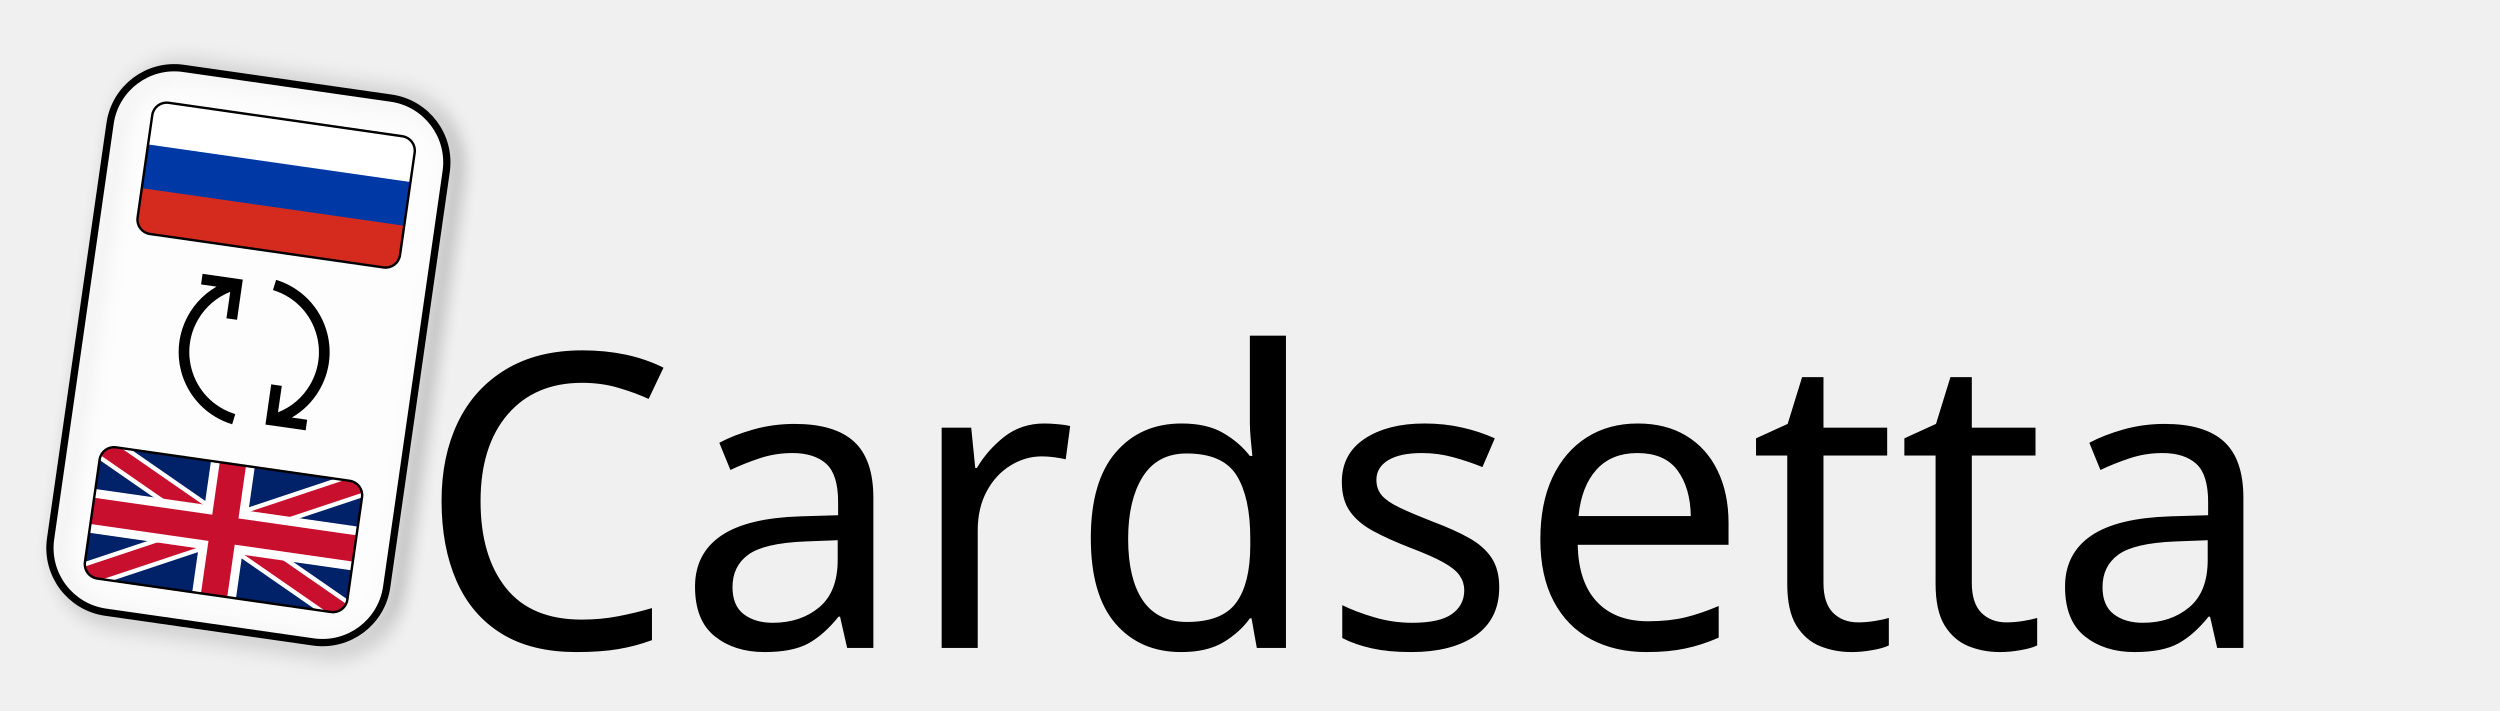
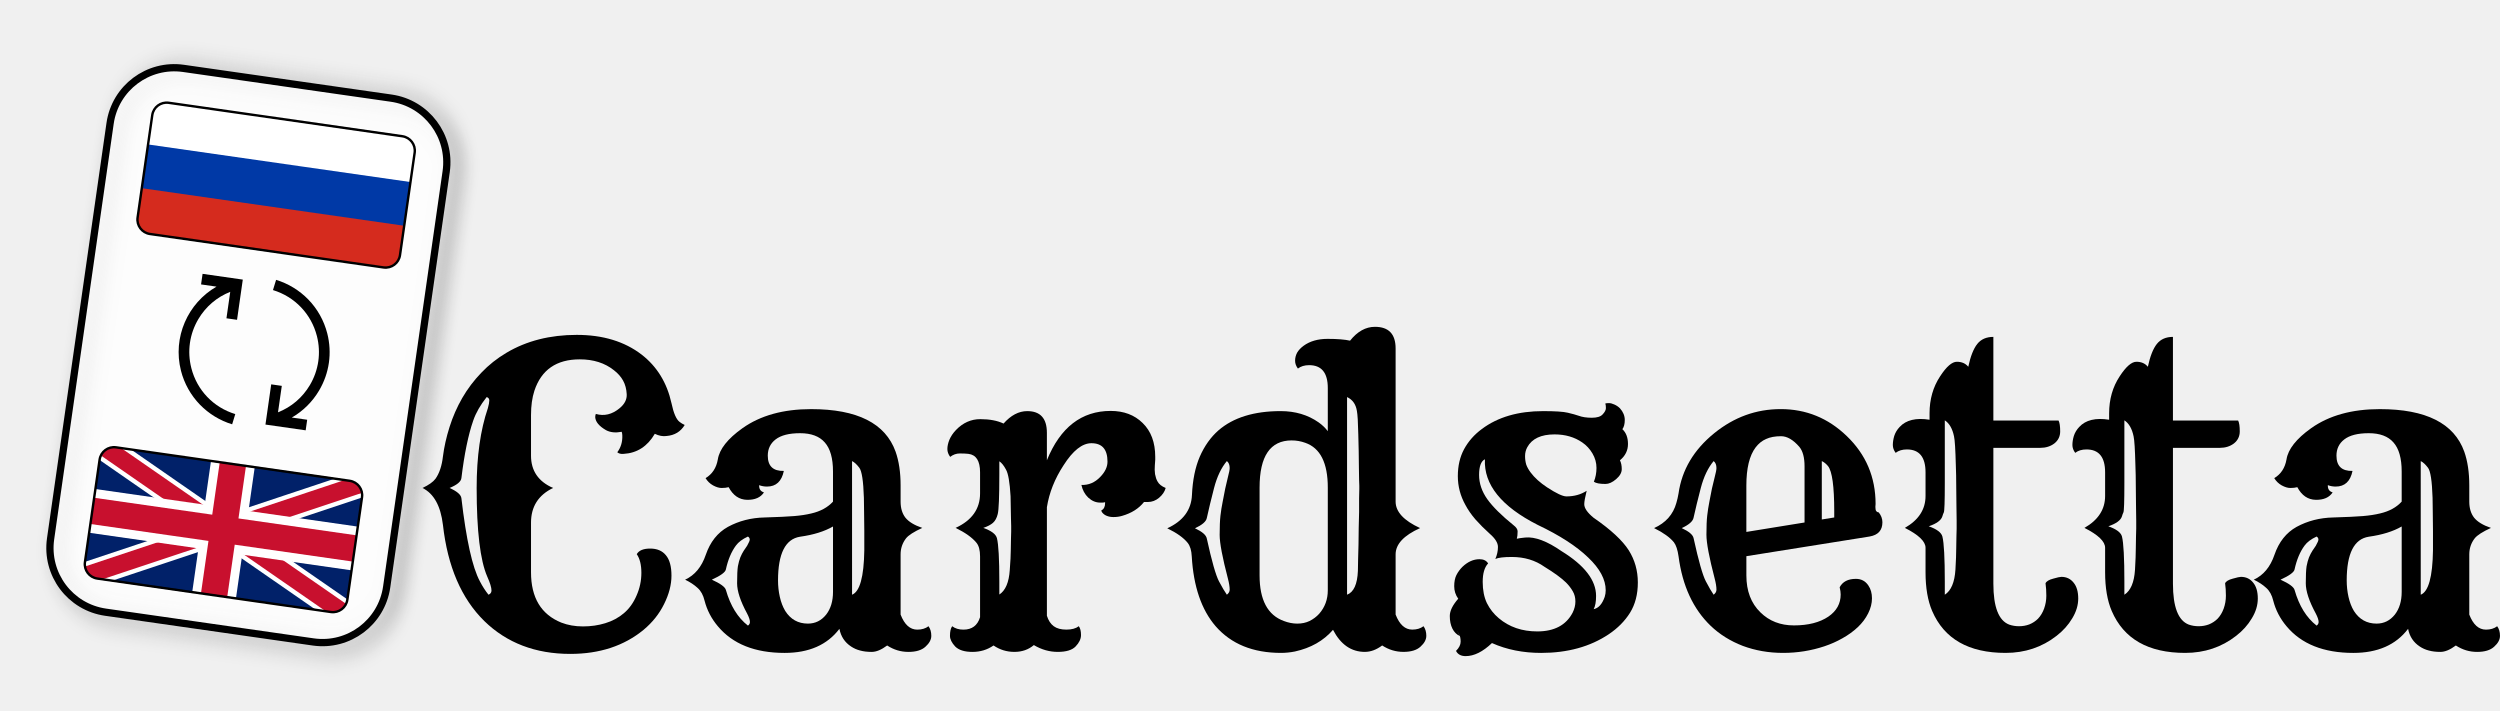
<svg xmlns="http://www.w3.org/2000/svg" width="281.453mm" height="79.971mm" viewBox="0 0 281.453 79.971" version="1.1" id="svg8">
  <defs id="defs2">
    <clipPath clipPathUnits="userSpaceOnUse" id="clipPath1662">
      <rect style="opacity:1;fill:none;fill-opacity:1;stroke:#000000;stroke-width:0.5;stroke-linecap:butt;stroke-linejoin:round;stroke-miterlimit:4;stroke-dasharray:none;stroke-opacity:1" id="rect1664" width="53.075" height="26.538" x="164.89" y="95.619" />
    </clipPath>
    <clipPath clipPathUnits="userSpaceOnUse" id="clipPath27">
      <rect style="fill:none;stroke:#000000;stroke-width:0.364;stroke-linejoin:round" id="rect29" width="39.848" height="19.924" x="35.748" y="113.761" ry="2.182" rx="2.182" />
    </clipPath>
    <clipPath clipPathUnits="userSpaceOnUse" id="clipPath155">
      <rect style="fill:none;stroke:#000000;stroke-width:0.095;stroke-linejoin:round" id="rect157" width="9" height="6" x="1.1180849e-07" y="3.4545022e-07" rx="0.493" ry="0.657" />
    </clipPath>
    <filter style="color-interpolation-filters:sRGB" id="filter4996">
      <feFlood flood-opacity="0.498" flood-color="rgb(0,0,0)" result="flood" id="feFlood4986" />
      <feComposite in="SourceGraphic" in2="flood" operator="in" result="composite1" id="feComposite4988" />
      <feGaussianBlur in="composite1" stdDeviation="2.2" result="blur" id="feGaussianBlur4990" />
      <feOffset dx="2.1" dy="0.5" result="offset" id="feOffset4992" />
      <feComposite in="SourceGraphic" in2="offset" operator="over" result="composite2" id="feComposite4994" />
    </filter>
  </defs>
  <g id="layer1" style="display:inline" transform="translate(-11.57811,-51.4558)">
    <g clip-path="url(#s)" id="g917" transform="matrix(1.044913,0,0,1.044913,37.32117,92.26999)" style="image-rendering:auto" />
  </g>
  <g id="layer2" transform="translate(-11.57811,-51.4558)">
    <g id="g145">
      <g id="g5073" transform="matrix(0.5446837,0,0,0.5446837,1.475924,45.7947)" style="display:inline">
        <rect style="fill:#ffffff;fill-opacity:0.795;stroke:#000000;stroke-width:1.5;stroke-linecap:butt;stroke-linejoin:round;stroke-miterlimit:4;stroke-dasharray:none;stroke-opacity:1;filter:url(#filter4996)" id="rect872" width="70.176" height="113.547" x="45.975" y="16.274" rx="13.405" ry="13.405" transform="rotate(8.151294)" />
        <g id="g168" transform="rotate(8.151294,224.6625,112.2012)">
          <g id="g151" transform="matrix(6.087676,0,0,4.565723,40.72179,56.73151)" clip-path="url(#clipPath155)">
            <rect fill="#ffffff" width="9" height="3" id="rect134" x="0" y="0" />
            <rect fill="#d52b1e" y="3" width="9" height="3" id="rect136" x="0" />
            <rect fill="#0039a6" y="2" width="9" height="2" id="rect138" x="0" />
          </g>
          <rect style="fill:none;stroke:#000000;stroke-width:0.5;stroke-linejoin:round" id="rect159" width="54.789" height="27.394" x="40.722" y="56.732" rx="3" ry="3" />
        </g>
        <g id="g204" transform="rotate(8.151294,129.2574,-757.6104)">
          <g id="g1423" transform="matrix(1.374948,0,0,1.374948,113.2583,-49.95732)" clip-path="url(#clipPath27)">
            <g id="g1507" transform="matrix(0.7507882,0,0,0.7507882,-88.04887,41.97171)" clip-path="url(#clipPath1662)">
              <path d="m 164.89,95.619 v 26.538 h 53.075 V 95.619 Z" fill="#012169" id="path1169" style="stroke-width:0.885" clip-path="none" />
              <path d="m 164.89,95.619 53.075,26.538 m 0,-26.538 -53.075,26.538" stroke="#ffffff" stroke-width="5.308" id="path1171" />
              <g id="path1173" clip-path="url(#t)" style="opacity:1">
                <path style="color:#000000;font-style:normal;font-variant:normal;font-weight:normal;font-stretch:normal;font-size:medium;line-height:normal;font-family:sans-serif;font-variant-ligatures:normal;font-variant-position:normal;font-variant-caps:normal;font-variant-numeric:normal;font-variant-alternates:normal;font-variant-east-asian:normal;font-feature-settings:normal;font-variation-settings:normal;text-indent:0;text-align:start;text-decoration:none;text-decoration-line:none;text-decoration-style:solid;text-decoration-color:#000000;letter-spacing:normal;word-spacing:normal;text-transform:none;writing-mode:lr-tb;direction:ltr;text-orientation:mixed;dominant-baseline:auto;baseline-shift:baseline;text-anchor:start;white-space:normal;shape-padding:0;shape-margin:0;inline-size:0;clip-rule:nonzero;display:inline;overflow:visible;visibility:visible;isolation:auto;mix-blend-mode:normal;color-interpolation:sRGB;color-interpolation-filters:linearRGB;solid-color:#000000;solid-opacity:1;vector-effect:none;fill:#000000;fill-opacity:1;fill-rule:nonzero;stroke:none;stroke-width:3.538;stroke-linecap:butt;stroke-linejoin:miter;stroke-miterlimit:4;stroke-dasharray:none;stroke-dashoffset:0;stroke-opacity:1;color-rendering:auto;image-rendering:auto;shape-rendering:auto;text-rendering:auto;enable-background:accumulate;stop-color:#000000;stop-opacity:1" d="m 164.89,95.619 53.075,26.538 m 0,-26.538 -53.075,26.538" id="path1565" />
                <path style="color:#000000;font-style:normal;font-variant:normal;font-weight:normal;font-stretch:normal;font-size:medium;line-height:normal;font-family:sans-serif;font-variant-ligatures:normal;font-variant-position:normal;font-variant-caps:normal;font-variant-numeric:normal;font-variant-alternates:normal;font-variant-east-asian:normal;font-feature-settings:normal;font-variation-settings:normal;text-indent:0;text-align:start;text-decoration:none;text-decoration-line:none;text-decoration-style:solid;text-decoration-color:#000000;letter-spacing:normal;word-spacing:normal;text-transform:none;writing-mode:lr-tb;direction:ltr;text-orientation:mixed;dominant-baseline:auto;baseline-shift:baseline;text-anchor:start;white-space:normal;shape-padding:0;shape-margin:0;inline-size:0;clip-rule:nonzero;display:inline;overflow:visible;visibility:visible;isolation:auto;mix-blend-mode:normal;color-interpolation:sRGB;color-interpolation-filters:linearRGB;solid-color:#000000;solid-opacity:1;vector-effect:none;fill:#c8102e;fill-opacity:1;fill-rule:nonzero;stroke:none;stroke-linecap:butt;stroke-linejoin:miter;stroke-miterlimit:4;stroke-dasharray:none;stroke-dashoffset:0;stroke-opacity:1;color-rendering:auto;image-rendering:auto;shape-rendering:auto;text-rendering:auto;enable-background:accumulate;stop-color:#000000;stop-opacity:1" d="m 165.682,94.037 -1.584,3.164 23.373,11.686 -23.373,11.688 1.584,3.164 25.746,-12.873 25.746,12.873 1.582,-3.164 -23.373,-11.688 23.373,-11.686 -1.582,-3.164 -25.746,12.873 z" id="path1567" />
              </g>
              <path d="M 191.427,95.619 V 122.156 M 164.89,108.888 h 53.075" stroke="#ffffff" stroke-width="8.846" id="path1175" />
              <path d="M 191.427,95.619 V 122.156 M 164.89,108.888 h 53.075" stroke="#c8102e" stroke-width="5.308" id="path1177" />
            </g>
          </g>
          <rect style="fill:none;stroke:#000000;stroke-width:0.5;stroke-linejoin:round" id="rect161" width="54.789" height="27.395" x="162.411" y="106.458" rx="3" ry="3" />
        </g>
        <g id="g1714" transform="matrix(0.07291585,0.01044407,-0.01044407,0.07291585,57.83949,65.50404)">
          <g id="g1657">
            <path d="m 43.841,281.457 c -18.585,-44.869 -18.586,-94.29 0,-139.159 15.615,-37.697 42.78,-68.384 77.674,-88.255 v 75.005 h 30 V 15.053 H 37.519 v 30 h 43.755 c -73,57.164 -102.324,158.139 -65.15,247.885 14.167,34.202 37.07,64.159 66.234,86.634 28.274,21.789 61.873,36.201 97.162,41.677 l 4.601,-29.646 C 120.778,381.774 68.338,340.598 43.841,281.457 Z" id="path1653" />
            <path d="m 407.517,292.938 c 21.651,-52.272 21.651,-109.848 0,-162.12 C 393.35,96.616 370.447,66.659 341.283,44.185 313.008,22.395 279.409,7.983 244.12,2.507 l -4.6,29.646 c 63.342,9.829 115.782,51.005 140.279,110.146 18.585,44.869 18.585,94.29 0,139.159 -15.614,37.697 -42.78,68.384 -77.673,88.255 v -75.005 h -30 v 113.995 h 113.995 v -30 h -43.625 c 28.453,-22.217 50.831,-51.508 65.021,-85.765 z" id="path1655" />
          </g>
          <g id="g1659" />
          <g id="g1661" />
          <g id="g1663" />
          <g id="g1665" />
          <g id="g1667" />
          <g id="g1669" />
          <g id="g1671" />
          <g id="g1673" />
          <g id="g1675" />
          <g id="g1677" />
          <g id="g1679" />
          <g id="g1681" />
          <g id="g1683" />
          <g id="g1685" />
          <g id="g1687" />
        </g>
      </g>
-       <text xml:space="preserve" style="font-size:46.263px;line-height:1.25;font-family:Rye;-inkscape-font-specification:Rye;stroke-width:1.157" x="58.462" y="124.396" id="text5081">
-         <tspan id="tspan5079" x="58.462" y="124.396" style="stroke-width:1.157">Cardsetta</tspan>
-       </text>
+       <g aria-label="Cardsetta" id="text5081" style="font-size:46.263px;line-height:1.25;font-family:Rye;-inkscape-font-specification:Rye;stroke-width:1.157">
+         <path d="m 81.82,120.488 q 0.904,-0.768 1.423,-1.988 0.542,-1.22 0.542,-2.553 0,-1.355 -0.52,-2.101 0.361,-0.632 1.513,-0.632 1.152,0 1.762,0.745 0.633,0.745 0.633,2.304 0,1.536 -0.836,3.208 -0.813,1.649 -2.304,2.891 -3.298,2.711 -8.245,2.711 -5.896,0 -9.691,-3.705 -3.863,-3.795 -4.653,-10.82 -0.384,-3.208 -2.304,-4.156 1.062,-0.497 1.468,-1.039 0.655,-0.926 0.836,-2.507 0.203,-1.604 0.745,-3.321 0.542,-1.717 1.423,-3.253 0.904,-1.559 2.146,-2.846 1.242,-1.31 2.846,-2.259 3.388,-2.01 7.906,-2.01 4.405,0 7.296,2.214 2.598,2.01 3.366,5.467 0.361,1.717 0.926,2.123 0.226,0.181 0.565,0.339 -0.678,1.129 -2.056,1.242 -0.61,0.09 -1.31,-0.248 -1.242,2.123 -3.501,2.259 -0.474,0.045 -0.723,-0.181 0.61,-0.813 0.565,-1.898 0,-0.203 -0.068,-0.407 -1.039,0.203 -1.762,-0.181 -1.175,-0.678 -1.22,-1.468 0,-0.181 0.068,-0.361 1.401,0.407 2.666,-0.633 0.858,-0.7 0.813,-1.581 -0.045,-0.881 -0.407,-1.536 -0.361,-0.655 -1.039,-1.175 -1.536,-1.22 -3.84,-1.22 -3.931,0 -5.105,3.524 -0.384,1.175 -0.384,2.756 v 4.563 q 0,2.553 2.485,3.637 -2.485,1.197 -2.485,3.908 v 5.58 q 0,4.292 3.411,5.67 1.107,0.429 2.44,0.429 1.333,0 2.507,-0.361 1.197,-0.361 2.101,-1.129 z m -15.248,-2.078 q 0.339,-0.136 0.339,-0.474 0,-0.497 -0.474,-1.559 -1.197,-2.733 -1.197,-9.985 0,-5.286 1.265,-8.991 0.158,-0.565 0.158,-0.858 0,-0.294 -0.294,-0.384 -1.062,1.333 -1.513,2.643 -0.836,2.394 -1.333,6.483 -0.068,0.587 -1.333,1.107 1.265,0.565 1.333,1.152 0.813,7.003 2.078,9.352 0.429,0.836 0.971,1.513 z" style="stroke-width:1.157" id="path63" />
+         <path d="m 106.081,122.25 q -2.056,2.711 -6.167,2.711 -5.015,0 -7.522,-3.004 -1.084,-1.288 -1.491,-2.869 -0.226,-0.949 -0.791,-1.446 -0.565,-0.52 -1.401,-0.926 1.626,-0.745 2.327,-2.801 0.745,-2.169 2.485,-3.14 1.875,-1.017 4.134,-1.062 2.259,-0.068 3.343,-0.158 1.084,-0.09 1.92,-0.294 1.559,-0.361 2.44,-1.333 v -3.388 q 0,-2.236 -0.926,-3.275 -0.904,-1.039 -2.779,-1.039 -1.852,0 -2.756,0.7 -0.881,0.678 -0.881,1.83 0,1.762 1.807,1.717 -0.361,1.762 -1.898,1.762 -0.452,0 -0.881,-0.158 v 0.068 q 0,0.587 0.542,0.745 -0.565,0.858 -1.898,0.836 -1.333,-0.023 -2.078,-1.423 -0.339,0.09 -0.791,0.09 -0.429,0 -0.971,-0.294 -0.52,-0.294 -0.836,-0.813 1.129,-0.678 1.378,-2.101 0.271,-1.739 2.778,-3.524 3.027,-2.146 7.726,-2.146 7.793,0 9.51,4.789 0.565,1.604 0.565,3.795 v 1.83 q 0,1.107 0.542,1.807 0.565,0.7 1.898,1.152 -1.423,0.655 -1.83,1.175 -0.61,0.791 -0.61,1.807 v 6.777 q 0.655,1.694 1.875,1.694 0.768,0 1.265,-0.384 0.316,0.429 0.316,1.084 0,0.632 -0.655,1.22 -0.633,0.587 -1.92,0.587 -1.288,0 -2.394,-0.723 -0.971,0.723 -1.739,0.723 -0.745,0 -1.31,-0.158 -0.542,-0.136 -1.017,-0.452 -1.062,-0.7 -1.31,-1.988 z m 1.423,-3.84 q 1.31,-0.52 1.378,-4.992 0,-0.949 0,-2.169 0,-1.22 -0.023,-2.078 0,-0.881 -0.023,-1.672 -0.09,-2.846 -0.52,-3.388 -0.429,-0.565 -0.813,-0.745 z m -8.335,-1.604 q 0,0.949 0.203,1.852 0.203,0.904 0.61,1.581 0.904,1.423 2.553,1.423 1.242,0 2.056,-1.017 0.768,-0.994 0.768,-2.553 v -7.364 q -1.446,0.836 -3.705,1.152 -2.485,0.384 -2.485,4.924 z m -3.388,5.083 q 0.226,-0.158 0.226,-0.407 0,-0.339 -0.316,-0.949 -1.129,-2.078 -1.129,-3.411 0,-1.333 0.09,-1.92 0.113,-0.587 0.271,-0.994 0.181,-0.429 0.384,-0.745 0.226,-0.316 0.384,-0.565 0.294,-0.52 0.294,-0.7 0,-0.203 -0.203,-0.339 -0.926,0.429 -1.355,1.017 -0.768,1.039 -1.129,2.688 -0.09,0.474 -1.581,1.152 1.446,0.655 1.581,1.152 0.768,2.688 2.485,4.021 z" style="stroke-width:1.157" id="path65" />
+         <path d="m 123.429,124.125 q -1.039,0.723 -2.372,0.723 -1.333,0 -1.943,-0.61 -0.587,-0.633 -0.587,-1.197 0,-0.745 0.248,-1.084 0.497,0.384 1.265,0.384 1.446,0 1.875,-1.401 v -6.845 q 0,-1.039 -0.407,-1.536 -0.723,-0.881 -2.349,-1.672 2.756,-1.265 2.756,-3.885 v -2.372 q 0,-1.92 -1.31,-2.078 -0.384,-0.045 -0.971,-0.045 -0.587,0 -1.084,0.384 -0.316,-0.429 -0.316,-0.881 0,-0.474 0.226,-1.039 0.248,-0.587 0.745,-1.107 1.175,-1.22 2.733,-1.22 1.581,0 2.62,0.497 1.242,-1.401 2.666,-1.401 2.214,0 2.214,2.44 v 3.095 q 2.259,-5.557 7.183,-5.557 2.214,0 3.592,1.355 1.423,1.378 1.423,3.818 v 0.316 q 0,0.158 -0.045,0.655 -0.045,0.474 0.023,0.971 0.09,0.497 0.271,0.813 0.248,0.474 0.926,0.745 -0.158,0.61 -0.745,1.107 -0.565,0.474 -1.265,0.474 h -0.429 q -0.881,1.107 -2.462,1.559 -0.452,0.136 -0.994,0.136 -0.52,0 -0.926,-0.226 -0.384,-0.248 -0.429,-0.52 0.429,-0.203 0.429,-0.813 v -0.113 q -0.181,0.045 -0.316,0.045 h -0.226 q -0.745,0 -1.355,-0.565 -0.587,-0.565 -0.768,-1.423 1.22,0.045 2.123,-0.904 0.813,-0.836 0.813,-1.717 0,-2.078 -1.807,-2.078 -1.559,0 -3.14,2.485 -1.491,2.282 -1.875,4.721 v 12.221 q 0.248,0.791 0.768,1.175 0.52,0.384 1.423,0.384 0.904,0 1.401,-0.384 0.248,0.339 0.248,0.994 0,0.655 -0.61,1.288 -0.587,0.61 -2.01,0.61 -1.401,0 -2.688,-0.768 -0.904,0.768 -2.191,0.768 -1.288,0 -2.349,-0.723 z m 1.943,-10.707 q 0.023,-0.768 0.023,-1.288 0.023,-0.52 0.023,-0.836 v -0.61 q 0,-0.339 -0.023,-0.858 0,-0.542 -0.023,-1.197 0,-0.678 -0.023,-1.31 -0.136,-2.349 -0.52,-3.004 -0.361,-0.678 -0.745,-0.926 v 1.468 q 0,3.795 -0.181,4.473 -0.158,0.655 -0.542,0.994 -0.361,0.316 -1.084,0.565 1.355,0.474 1.536,1.152 0.271,1.084 0.271,4.879 v 1.468 q 1.039,-0.678 1.175,-2.756 0.113,-1.468 0.113,-2.214 z" style="stroke-width:1.157" id="path67" />
+         <path d="m 165.242,124.847 q -2.304,0 -3.592,-2.485 -1.604,1.852 -4.292,2.44 -0.791,0.158 -1.559,0.158 -4.744,0 -7.364,-3.004 -2.394,-2.779 -2.688,-7.861 -0.045,-0.994 -0.452,-1.514 -0.678,-0.858 -2.304,-1.649 2.666,-1.22 2.779,-3.75 0.113,-2.53 0.881,-4.315 0.791,-1.807 2.101,-2.959 2.507,-2.169 7.003,-2.169 2.462,0 4.269,1.265 0.61,0.429 1.039,0.994 v -4.857 q 0,-2.575 -2.101,-2.575 -0.768,0 -1.265,0.384 -0.316,-0.429 -0.316,-0.881 0,-0.474 0.226,-0.904 0.248,-0.429 0.745,-0.791 1.062,-0.768 2.688,-0.768 1.626,0 2.53,0.203 1.242,-1.559 2.801,-1.559 2.327,0 2.327,2.44 v 17.236 q 0,1.717 2.756,2.982 -2.756,1.242 -2.756,2.959 v 6.777 q 0.655,1.694 1.875,1.694 0.768,0 1.265,-0.384 0.316,0.429 0.316,1.084 0,0.632 -0.655,1.22 -0.632,0.587 -1.92,0.587 -1.288,0 -2.394,-0.723 -0.971,0.723 -1.943,0.723 z m -2.01,-6.438 q 1.129,-0.429 1.22,-2.688 0.023,-0.52 0.023,-1.265 0.023,-0.768 0.045,-1.694 0.023,-0.926 0.023,-1.875 l 0.045,-1.807 q 0,-0.881 0,-1.536 0.023,-0.678 0.023,-1.062 v -0.339 q 0,-0.068 -0.023,-0.632 0,-0.587 -0.023,-1.423 0,-0.858 -0.023,-1.83 l -0.045,-1.898 q -0.045,-2.078 -0.158,-2.643 -0.181,-1.129 -1.107,-1.559 z m -6.235,-17.371 q -3.614,0 -3.614,5.309 v 9.894 q 0,4.134 2.733,5.128 0.768,0.294 1.514,0.294 0.768,0 1.378,-0.294 0.632,-0.316 1.084,-0.813 0.971,-1.107 0.971,-2.643 v -11.566 q 0,-4.156 -2.53,-5.037 -0.745,-0.271 -1.536,-0.271 z m -7.296,17.371 q 0.316,-0.248 0.316,-0.565 0,-0.497 -0.203,-1.265 -0.926,-3.547 -0.926,-4.902 0,-1.378 0.09,-2.169 0.09,-0.791 0.248,-1.559 0.294,-1.626 0.587,-2.756 0.203,-0.768 0.203,-1.039 0,-0.542 -0.316,-0.791 -0.949,1.129 -1.446,3.05 -0.497,1.92 -0.813,3.366 -0.113,0.587 -1.333,1.152 1.22,0.565 1.333,1.152 0.836,3.818 1.378,4.834 0.542,1.017 0.881,1.491 z" style="stroke-width:1.157" id="path69" />
+         <path d="m 179.542,123.854 q -1.536,1.468 -2.959,1.468 -0.791,0 -1.084,-0.587 0.52,-0.52 0.52,-1.039 0,-0.52 -0.158,-0.791 l -0.294,-0.52 0.361,0.678 q -0.542,-0.248 -0.836,-0.836 -0.294,-0.587 -0.294,-1.423 0,-0.858 0.949,-1.943 -0.452,-0.632 -0.452,-1.401 0,-0.768 0.248,-1.265 0.271,-0.52 0.678,-0.926 0.904,-0.858 1.92,-0.858 0.678,0 0.971,0.474 -0.61,0.655 -0.61,2.078 0,1.401 0.474,2.394 0.497,0.994 1.333,1.694 1.762,1.491 4.337,1.491 2.869,0 3.976,-2.101 0.316,-0.633 0.316,-1.265 0,-0.655 -0.294,-1.152 -0.294,-0.52 -0.768,-0.994 -0.791,-0.768 -2.417,-1.762 -1.559,-1.107 -3.682,-1.107 -1.378,0 -1.852,0.226 0.294,-0.678 0.294,-1.355 0,-0.678 -0.904,-1.468 -0.904,-0.813 -1.626,-1.626 -0.7,-0.813 -1.129,-1.626 -0.858,-1.536 -0.858,-3.253 0,-1.717 0.7,-3.027 0.723,-1.333 2.01,-2.282 2.688,-2.01 6.89,-2.01 2.033,0 2.779,0.181 0.768,0.181 1.22,0.339 0.61,0.226 1.491,0.226 0.881,0 1.22,-0.384 0.361,-0.384 0.361,-0.7 0,-0.339 -0.068,-0.52 0.136,-0.045 0.407,-0.045 0.271,0 0.61,0.158 0.361,0.158 0.633,0.429 0.542,0.61 0.542,1.31 0,0.678 -0.271,1.039 0.632,0.587 0.632,1.672 0,1.084 -0.904,1.83 0.203,0.407 0.203,0.994 0,0.587 -0.632,1.129 -0.633,0.542 -1.197,0.542 -0.971,0 -1.31,-0.248 0.294,-0.723 0.294,-1.559 0,-0.858 -0.452,-1.626 -0.452,-0.768 -1.152,-1.242 -1.31,-0.904 -3.117,-0.904 -2.282,0 -3.072,1.446 -0.248,0.452 -0.248,0.994 0,0.52 0.136,0.971 0.158,0.429 0.497,0.881 0.655,0.881 1.852,1.672 1.559,1.017 2.169,1.017 1.31,0 2.282,-0.632 -0.271,1.084 -0.271,1.513 0,0.655 1.039,1.513 2.914,2.01 3.976,3.682 1.017,1.626 1.017,3.614 0,1.988 -0.881,3.411 -0.881,1.401 -2.394,2.417 -3.14,2.101 -7.613,2.101 -3.05,0 -5.534,-1.107 z m -0.791,-20.692 q -0.655,0.316 -0.655,1.762 0,1.423 0.926,2.733 0.926,1.288 2.937,2.914 0.474,0.361 0.474,0.7 0,0.52 -0.09,0.836 0.271,-0.068 0.949,-0.136 1.649,-0.158 4.089,1.536 3.885,2.394 3.885,5.037 0,0.994 -0.271,1.491 0.813,-0.158 1.242,-1.378 0.113,-0.361 0.113,-0.745 0,-1.83 -1.988,-3.705 -1.965,-1.898 -5.67,-3.659 -6.144,-3.117 -5.941,-7.387 z" style="stroke-width:1.157" id="path71" />
+         <path d="m 218.689,117.574 q 0.497,-0.949 1.83,-0.949 0.904,0 1.401,0.745 0.407,0.587 0.407,1.446 0,0.836 -0.429,1.694 -0.429,0.858 -1.175,1.559 -0.745,0.7 -1.717,1.242 -0.949,0.542 -2.033,0.904 -2.236,0.745 -4.653,0.745 -2.417,0 -4.54,-0.791 -2.101,-0.813 -3.614,-2.259 -2.959,-2.846 -3.614,-7.816 -0.158,-1.107 -0.52,-1.581 -0.678,-0.836 -2.236,-1.604 1.965,-0.881 2.507,-2.824 0.158,-0.542 0.248,-1.084 0.565,-3.976 4.021,-6.777 3.343,-2.711 7.477,-2.711 4.292,0 7.432,3.027 3.253,3.117 3.253,7.658 0,0.158 -0.023,0.316 0,0.158 0.023,0.294 0.045,0.294 0.361,0.339 0.407,0.52 0.407,1.107 0,1.355 -1.446,1.604 -0.361,0.068 -1.129,0.181 l -12.74,2.033 v 2.169 q 0,2.62 1.581,4.156 1.491,1.468 3.772,1.468 2.417,0 3.885,-0.994 1.378,-0.949 1.378,-2.485 0,-0.361 -0.113,-0.813 z m -3.953,-7.296 v -6.325 q 0,-1.491 -0.587,-2.191 -1.039,-1.197 -2.056,-1.197 -1.017,0 -1.694,0.316 -0.678,0.294 -1.175,0.949 -1.039,1.378 -1.039,4.292 v 5.218 z m 3.343,-0.565 v -0.7 q 0,-4.202 -0.7,-5.083 -0.316,-0.384 -0.7,-0.565 v 6.574 z m -13.576,8.697 q 0.316,-0.248 0.316,-0.565 0,-0.497 -0.203,-1.265 -0.926,-3.547 -0.926,-4.924 0,-1.401 0.09,-2.169 0.09,-0.791 0.248,-1.581 0.271,-1.536 0.587,-2.711 0.203,-0.768 0.203,-1.039 0,-0.542 -0.316,-0.791 -0.949,1.129 -1.446,3.027 -0.497,1.898 -0.813,3.343 -0.113,0.61 -1.333,1.175 1.22,0.565 1.333,1.129 0.836,3.818 1.378,4.857 0.542,1.039 0.881,1.513 z" style="stroke-width:1.157" id="path73" />
+         <path d="m 241.03,121.098 q 0.429,-0.452 0.678,-1.129 0.248,-0.7 0.248,-1.446 0,-0.768 -0.09,-1.401 0.158,-0.339 0.858,-0.52 0.7,-0.203 0.926,-0.203 0.858,0 1.378,0.655 0.52,0.632 0.52,1.785 0,1.129 -0.678,2.236 -0.655,1.107 -1.762,1.965 -2.462,1.92 -5.738,1.92 -6.235,0 -8.268,-4.721 -0.745,-1.739 -0.745,-4.36 v -2.756 q 0,-1.062 -2.327,-2.236 2.327,-1.333 2.327,-3.592 v -2.666 q 0,-2.575 -2.101,-2.575 -0.768,0 -1.265,0.384 -0.316,-0.429 -0.316,-0.881 0,-0.474 0.158,-1.017 0.181,-0.565 0.61,-1.017 1.084,-1.175 3.366,-0.813 V 97.989 q 0,-2.372 1.197,-4.179 1.062,-1.626 1.875,-1.626 0.836,0 1.288,0.565 0.384,-1.785 1.017,-2.575 0.632,-0.791 1.807,-0.791 v 9.42 h 7.342 q 0.181,0.361 0.181,1.22 0,0.836 -0.655,1.355 -0.655,0.497 -1.581,0.497 h -5.286 v 15.293 q 0,3.931 1.785,4.608 0.52,0.181 1.107,0.181 0.61,0 1.152,-0.203 0.565,-0.226 0.994,-0.655 z m -10.504,-2.688 q 1.062,-0.678 1.197,-2.824 0.09,-1.536 0.09,-2.394 0.023,-0.858 0.023,-1.378 0.023,-0.542 0.023,-0.836 V 110.074 q 0,-0.655 -0.023,-1.672 0,-1.039 -0.023,-2.236 0,-1.22 -0.045,-2.327 -0.068,-2.666 -0.203,-3.253 -0.271,-1.31 -1.039,-1.807 v 7.048 q 0,3.14 -0.113,3.321 -0.09,0.181 -0.158,0.429 -0.203,0.678 -1.536,1.129 1.355,0.474 1.536,1.152 0.271,1.084 0.271,5.083 z" style="stroke-width:1.157" id="path75" />
+         <path d="m 261.247,121.098 q 0.429,-0.452 0.678,-1.129 0.248,-0.7 0.248,-1.446 0,-0.768 -0.09,-1.401 0.158,-0.339 0.858,-0.52 0.7,-0.203 0.926,-0.203 0.858,0 1.378,0.655 0.52,0.632 0.52,1.785 0,1.129 -0.678,2.236 -0.655,1.107 -1.762,1.965 -2.462,1.92 -5.738,1.92 -6.235,0 -8.268,-4.721 -0.745,-1.739 -0.745,-4.36 v -2.756 q 0,-1.062 -2.327,-2.236 2.327,-1.333 2.327,-3.592 v -2.666 q 0,-2.575 -2.101,-2.575 -0.768,0 -1.265,0.384 -0.316,-0.429 -0.316,-0.881 0,-0.474 0.158,-1.017 0.181,-0.565 0.61,-1.017 1.084,-1.175 3.366,-0.813 V 97.989 q 0,-2.372 1.197,-4.179 1.062,-1.626 1.875,-1.626 0.836,0 1.288,0.565 0.384,-1.785 1.017,-2.575 0.633,-0.791 1.807,-0.791 v 9.42 h 7.342 q 0.181,0.361 0.181,1.22 0,0.836 -0.655,1.355 -0.655,0.497 -1.581,0.497 h -5.286 v 15.293 q 0,3.931 1.785,4.608 0.52,0.181 1.107,0.181 0.61,0 1.152,-0.203 0.565,-0.226 0.994,-0.655 z m -10.504,-2.688 q 1.062,-0.678 1.197,-2.824 0.09,-1.536 0.09,-2.394 0.023,-0.858 0.023,-1.378 0.023,-0.542 0.023,-0.836 V 110.074 q 0,-0.655 -0.023,-1.672 0,-1.039 -0.023,-2.236 0,-1.22 -0.045,-2.327 -0.068,-2.666 -0.203,-3.253 -0.271,-1.31 -1.039,-1.807 v 7.048 q 0,3.14 -0.113,3.321 -0.09,0.181 -0.158,0.429 -0.203,0.678 -1.536,1.129 1.355,0.474 1.536,1.152 0.271,1.084 0.271,5.083 z" style="stroke-width:1.157" id="path77" />
+         <path d="m 282.685,122.25 q -2.056,2.711 -6.167,2.711 -5.015,0 -7.522,-3.004 -1.084,-1.288 -1.491,-2.869 -0.226,-0.949 -0.791,-1.446 -0.565,-0.52 -1.401,-0.926 1.626,-0.745 2.327,-2.801 0.745,-2.169 2.485,-3.14 1.875,-1.017 4.134,-1.062 2.259,-0.068 3.343,-0.158 1.084,-0.09 1.92,-0.294 1.559,-0.361 2.44,-1.333 v -3.388 q 0,-2.236 -0.926,-3.275 -0.904,-1.039 -2.779,-1.039 -1.852,0 -2.756,0.7 -0.881,0.678 -0.881,1.83 0,1.762 1.807,1.717 -0.361,1.762 -1.898,1.762 -0.452,0 -0.881,-0.158 v 0.068 q 0,0.587 0.542,0.745 -0.565,0.858 -1.898,0.836 -1.333,-0.023 -2.078,-1.423 -0.339,0.09 -0.791,0.09 -0.429,0 -0.971,-0.294 -0.52,-0.294 -0.836,-0.813 1.129,-0.678 1.378,-2.101 0.271,-1.739 2.778,-3.524 3.027,-2.146 7.726,-2.146 7.793,0 9.51,4.789 0.565,1.604 0.565,3.795 v 1.83 q 0,1.107 0.542,1.807 0.565,0.7 1.898,1.152 -1.423,0.655 -1.83,1.175 -0.61,0.791 -0.61,1.807 v 6.777 q 0.655,1.694 1.875,1.694 0.768,0 1.265,-0.384 0.316,0.429 0.316,1.084 0,0.632 -0.655,1.22 -0.632,0.587 -1.92,0.587 -1.288,0 -2.394,-0.723 -0.971,0.723 -1.739,0.723 -0.745,0 -1.31,-0.158 -0.542,-0.136 -1.017,-0.452 -1.062,-0.7 -1.31,-1.988 z m 1.423,-3.84 q 1.31,-0.52 1.378,-4.992 0,-0.949 0,-2.169 0,-1.22 -0.023,-2.078 0,-0.881 -0.023,-1.672 -0.09,-2.846 -0.52,-3.388 -0.429,-0.565 -0.813,-0.745 z m -8.335,-1.604 q 0,0.949 0.203,1.852 0.203,0.904 0.61,1.581 0.904,1.423 2.553,1.423 1.242,0 2.056,-1.017 0.768,-0.994 0.768,-2.553 v -7.364 q -1.446,0.836 -3.705,1.152 -2.485,0.384 -2.485,4.924 z m -3.388,5.083 q 0.226,-0.158 0.226,-0.407 0,-0.339 -0.316,-0.949 -1.129,-2.078 -1.129,-3.411 0,-1.333 0.09,-1.92 0.113,-0.587 0.271,-0.994 0.181,-0.429 0.384,-0.745 0.226,-0.316 0.384,-0.565 0.294,-0.52 0.294,-0.7 0,-0.203 -0.203,-0.339 -0.926,0.429 -1.355,1.017 -0.768,1.039 -1.129,2.688 -0.09,0.474 -1.581,1.152 1.446,0.655 1.581,1.152 0.768,2.688 2.485,4.021 z" style="stroke-width:1.157" id="path79" />
+       </g>
    </g>
  </g>
</svg>
